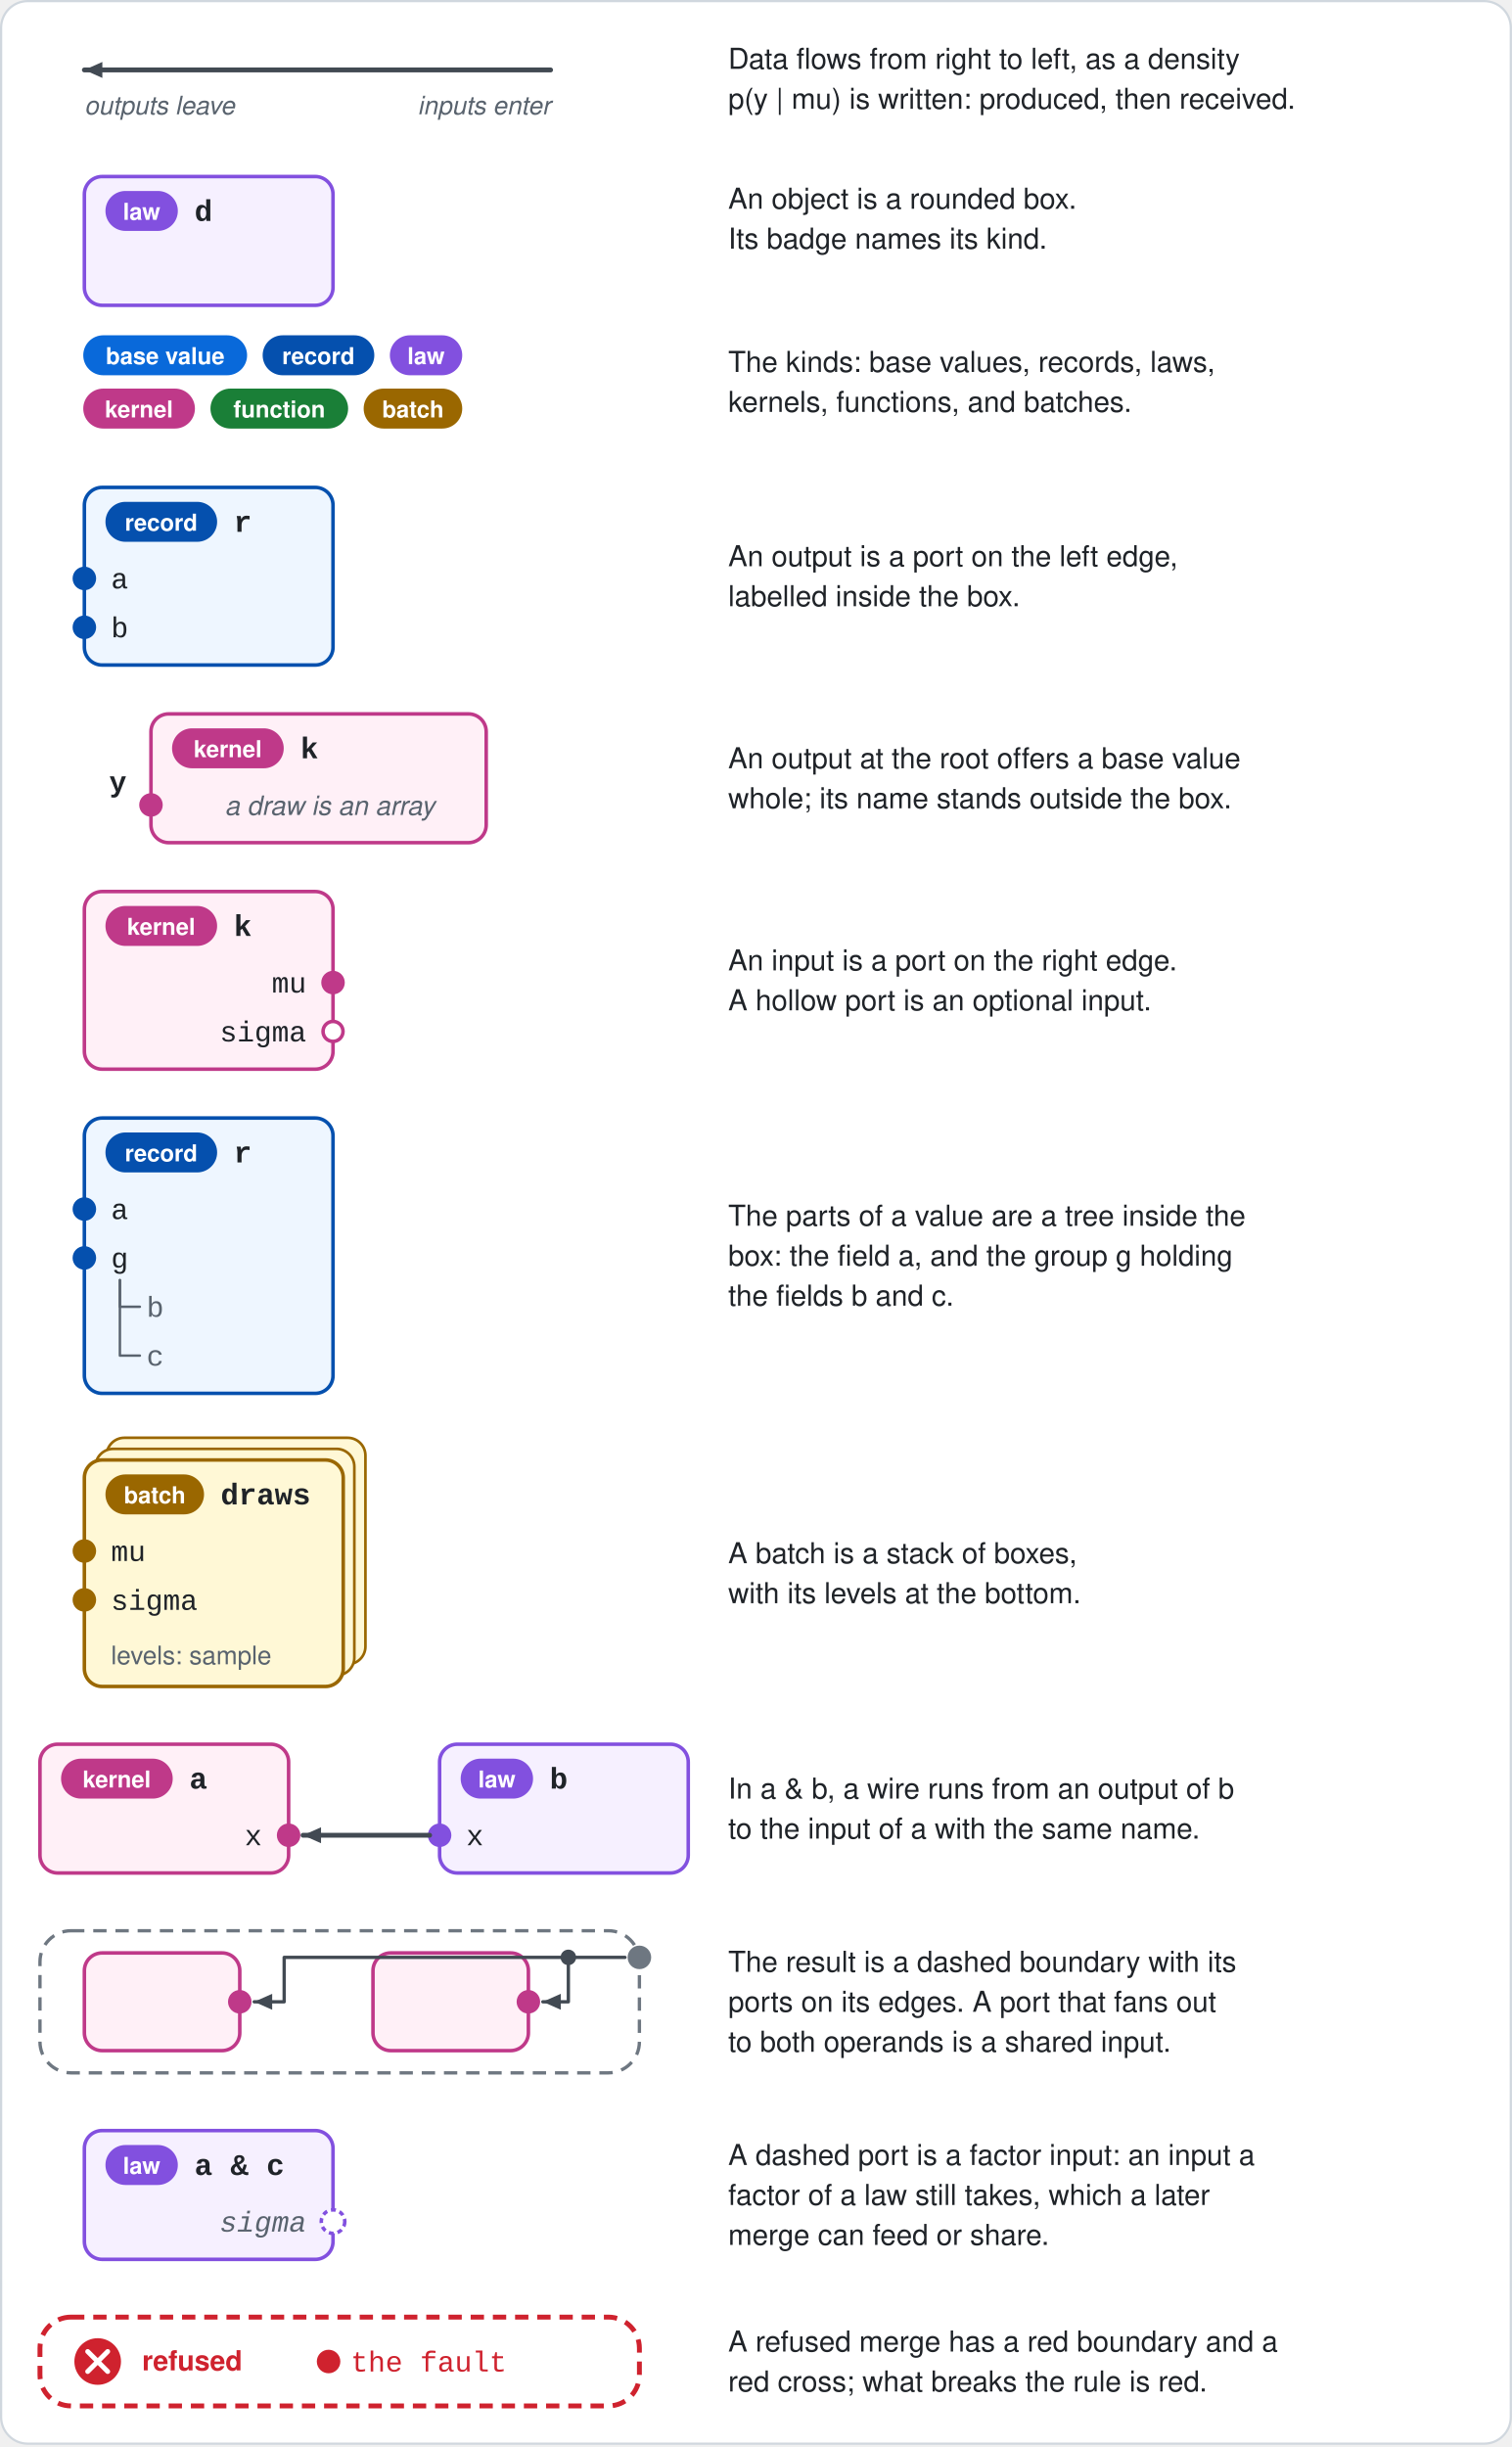
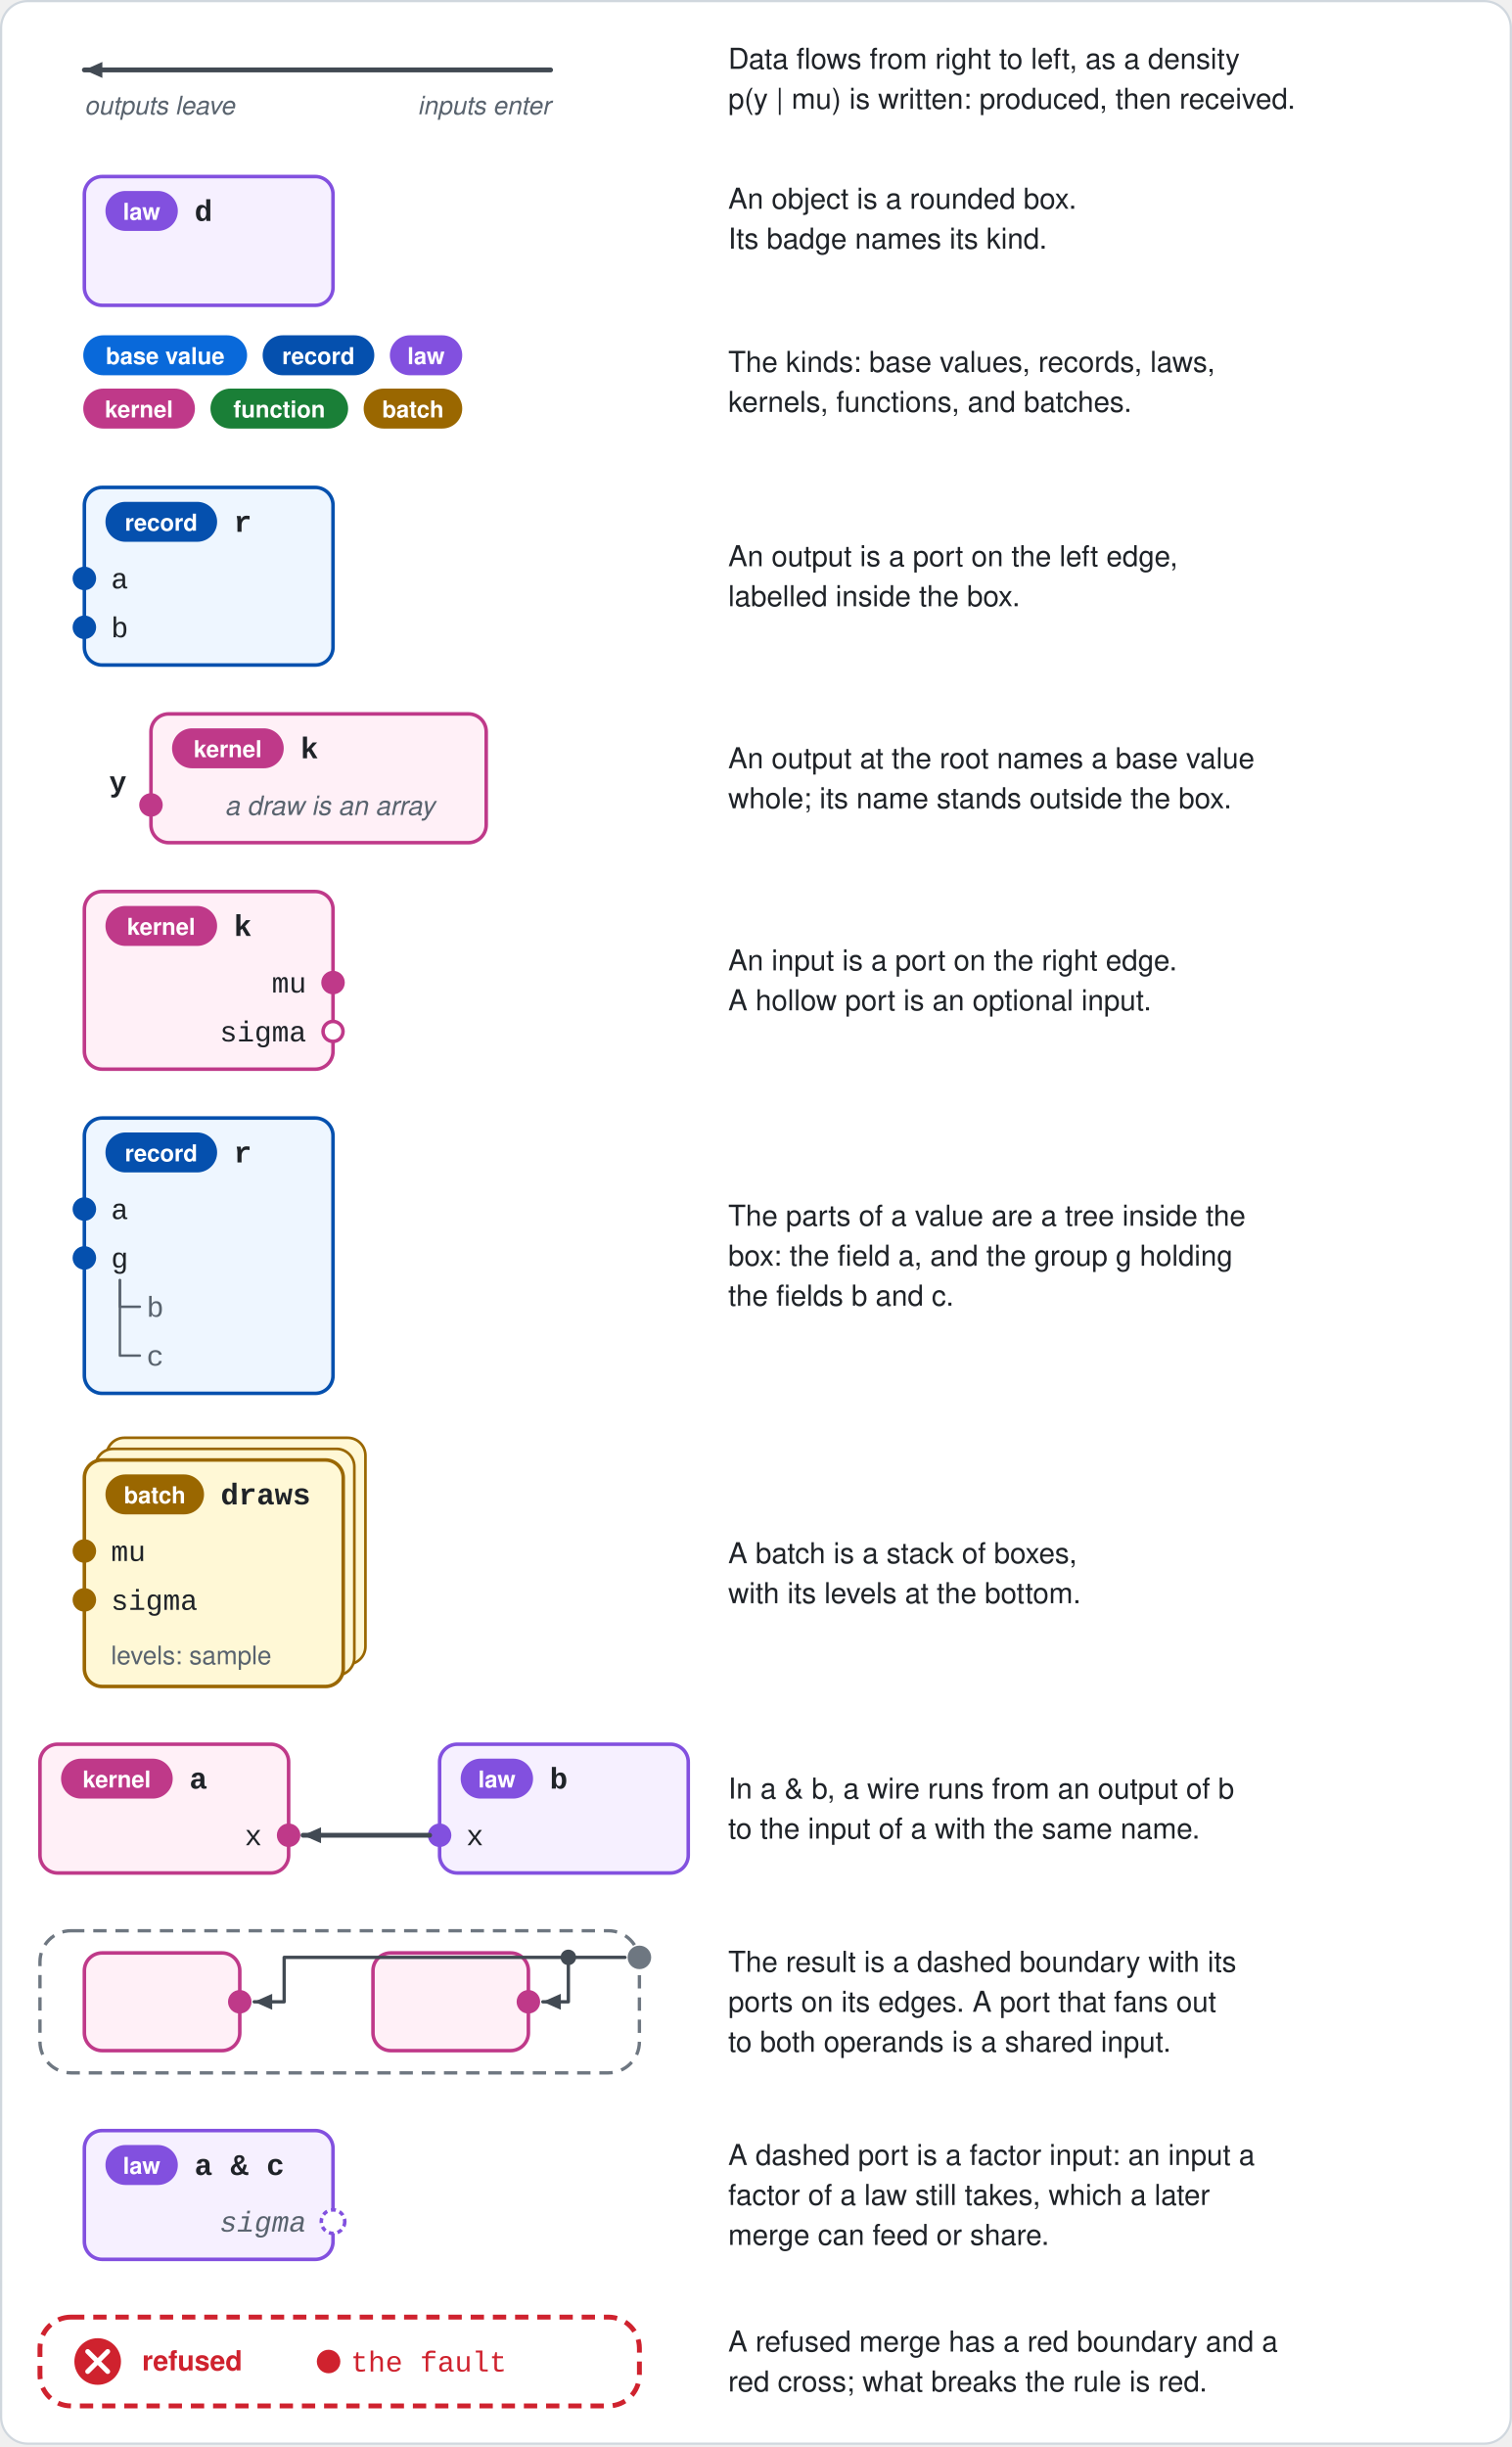
<svg xmlns="http://www.w3.org/2000/svg" width="681" height="1102" viewBox="0 0 681 1102" role="img">
  <defs>
    <marker id="arrow" viewBox="0 0 10 10" refX="9" refY="5" markerWidth="9" markerHeight="9" markerUnits="userSpaceOnUse" orient="auto-start-reverse">
      <path d="M 0 1 L 9 5 L 0 9 z" fill="#424a53" />
    </marker>
    <marker id="arrow-fault" viewBox="0 0 10 10" refX="9" refY="5" markerWidth="9" markerHeight="9" markerUnits="userSpaceOnUse" orient="auto-start-reverse">
      <path d="M 0 1 L 9 5 L 0 9 z" fill="#cf222e" />
    </marker>
  </defs>
  <rect x="0.5" y="0.5" width="680" height="1100" rx="12" fill="#ffffff" stroke="#d0d7de" />
  <g transform="translate(-2.0,15.5)">
    <path d="M 250.0,16.0 L 40.0,16.0" fill="none" stroke="#424a53" stroke-width="2.2" stroke-linejoin="round" stroke-linecap="round" marker-end="url(#arrow)" />
    <text x="250.0" y="36.0" font-family="-apple-system, BlinkMacSystemFont, 'Segoe UI', Helvetica, Arial, sans-serif" font-size="11.5" font-weight="normal" fill="#59636e" text-anchor="end" font-style="italic">inputs enter</text>
    <text x="40.0" y="36.0" font-family="-apple-system, BlinkMacSystemFont, 'Segoe UI', Helvetica, Arial, sans-serif" font-size="11.5" font-weight="normal" fill="#59636e" text-anchor="start" font-style="italic">outputs leave</text>
    <text x="330.0" y="15.5" font-family="-apple-system, BlinkMacSystemFont, 'Segoe UI', Helvetica, Arial, sans-serif" font-size="13" font-weight="normal" fill="#1f2328" text-anchor="start">Data flows from right to left, as a density</text>
    <text x="330.0" y="33.5" font-family="-apple-system, BlinkMacSystemFont, 'Segoe UI', Helvetica, Arial, sans-serif" font-size="13" font-weight="normal" fill="#1f2328" text-anchor="start">p(y | mu) is written: produced, then received.</text>
    <rect x="40.0" y="64.0" width="112.0" height="58.0" rx="8" fill="#f6f0ff" stroke="#8250df" stroke-width="1.6" />
    <rect x="50.0" y="71.0" width="31.6" height="17.0" rx="8.5" fill="#8250df" stroke="#8250df" stroke-width="1" />
    <text x="65.8" y="83.5" font-family="-apple-system, BlinkMacSystemFont, 'Segoe UI', Helvetica, Arial, sans-serif" font-size="10.5" font-weight="bold" fill="#ffffff" text-anchor="middle">law</text>
    <text x="89.6" y="84.0" font-family="ui-monospace, SFMono-Regular, Menlo, Consolas, 'Liberation Mono', monospace" font-size="13.5" font-weight="bold" fill="#1f2328" text-anchor="start">d</text>
    <text x="330.0" y="78.5" font-family="-apple-system, BlinkMacSystemFont, 'Segoe UI', Helvetica, Arial, sans-serif" font-size="13" font-weight="normal" fill="#1f2328" text-anchor="start">An object is a rounded box.</text>
    <text x="330.0" y="96.5" font-family="-apple-system, BlinkMacSystemFont, 'Segoe UI', Helvetica, Arial, sans-serif" font-size="13" font-weight="normal" fill="#1f2328" text-anchor="start">Its badge names its kind.</text>
    <rect x="40.0" y="136.0" width="72.8" height="17.0" rx="8.5" fill="#0969da" stroke="#0969da" stroke-width="1" />
    <text x="76.4" y="148.5" font-family="-apple-system, BlinkMacSystemFont, 'Segoe UI', Helvetica, Arial, sans-serif" font-size="10.5" font-weight="bold" fill="#ffffff" text-anchor="middle">base value</text>
    <rect x="120.8" y="136.0" width="49.3" height="17.0" rx="8.5" fill="#0550ae" stroke="#0550ae" stroke-width="1" />
    <text x="145.4" y="148.5" font-family="-apple-system, BlinkMacSystemFont, 'Segoe UI', Helvetica, Arial, sans-serif" font-size="10.5" font-weight="bold" fill="#ffffff" text-anchor="middle">record</text>
    <rect x="178.1" y="136.0" width="31.6" height="17.0" rx="8.5" fill="#8250df" stroke="#8250df" stroke-width="1" />
    <text x="193.9" y="148.5" font-family="-apple-system, BlinkMacSystemFont, 'Segoe UI', Helvetica, Arial, sans-serif" font-size="10.5" font-weight="bold" fill="#ffffff" text-anchor="middle">law</text>
    <rect x="40.0" y="160.0" width="49.3" height="17.0" rx="8.5" fill="#bf3989" stroke="#bf3989" stroke-width="1" />
    <text x="64.6" y="172.5" font-family="-apple-system, BlinkMacSystemFont, 'Segoe UI', Helvetica, Arial, sans-serif" font-size="10.5" font-weight="bold" fill="#ffffff" text-anchor="middle">kernel</text>
    <rect x="97.3" y="160.0" width="61.0" height="17.0" rx="8.5" fill="#1a7f37" stroke="#1a7f37" stroke-width="1" />
    <text x="127.8" y="172.5" font-family="-apple-system, BlinkMacSystemFont, 'Segoe UI', Helvetica, Arial, sans-serif" font-size="10.5" font-weight="bold" fill="#ffffff" text-anchor="middle">function</text>
    <rect x="166.3" y="160.0" width="43.4" height="17.0" rx="8.5" fill="#9a6700" stroke="#9a6700" stroke-width="1" />
    <text x="188.0" y="172.5" font-family="-apple-system, BlinkMacSystemFont, 'Segoe UI', Helvetica, Arial, sans-serif" font-size="10.5" font-weight="bold" fill="#ffffff" text-anchor="middle">batch</text>
    <text x="330.0" y="152.0" font-family="-apple-system, BlinkMacSystemFont, 'Segoe UI', Helvetica, Arial, sans-serif" font-size="13" font-weight="normal" fill="#1f2328" text-anchor="start">The kinds: base values, records, laws,</text>
    <text x="330.0" y="170.0" font-family="-apple-system, BlinkMacSystemFont, 'Segoe UI', Helvetica, Arial, sans-serif" font-size="13" font-weight="normal" fill="#1f2328" text-anchor="start">kernels, functions, and batches.</text>
    <rect x="40.0" y="204.0" width="112.0" height="80.0" rx="8" fill="#eef6ff" stroke="#0550ae" stroke-width="1.6" />
    <rect x="50.0" y="211.0" width="49.3" height="17.0" rx="8.5" fill="#0550ae" stroke="#0550ae" stroke-width="1" />
    <text x="74.6" y="223.5" font-family="-apple-system, BlinkMacSystemFont, 'Segoe UI', Helvetica, Arial, sans-serif" font-size="10.5" font-weight="bold" fill="#ffffff" text-anchor="middle">record</text>
    <text x="107.3" y="224.0" font-family="ui-monospace, SFMono-Regular, Menlo, Consolas, 'Liberation Mono', monospace" font-size="13.5" font-weight="bold" fill="#1f2328" text-anchor="start">r</text>
    <text x="52.0" y="249.5" font-family="ui-monospace, SFMono-Regular, Menlo, Consolas, 'Liberation Mono', monospace" font-size="13" font-weight="normal" fill="#1f2328" text-anchor="start">a</text>
    <text x="52.0" y="271.5" font-family="ui-monospace, SFMono-Regular, Menlo, Consolas, 'Liberation Mono', monospace" font-size="13" font-weight="normal" fill="#1f2328" text-anchor="start">b</text>
    <circle cx="40.0" cy="245.0" r="4.5" fill="#0550ae" stroke="#0550ae" stroke-width="1.6" />
    <circle cx="40.0" cy="267.0" r="4.5" fill="#0550ae" stroke="#0550ae" stroke-width="1.6" />
    <text x="330.0" y="239.5" font-family="-apple-system, BlinkMacSystemFont, 'Segoe UI', Helvetica, Arial, sans-serif" font-size="13" font-weight="normal" fill="#1f2328" text-anchor="start">An output is a port on the left edge,</text>
    <text x="330.0" y="257.5" font-family="-apple-system, BlinkMacSystemFont, 'Segoe UI', Helvetica, Arial, sans-serif" font-size="13" font-weight="normal" fill="#1f2328" text-anchor="start">labelled inside the box.</text>
    <rect x="70.0" y="306.0" width="151.0" height="58.0" rx="8" fill="#fff0f7" stroke="#bf3989" stroke-width="1.6" />
    <rect x="80.0" y="313.0" width="49.3" height="17.0" rx="8.5" fill="#bf3989" stroke="#bf3989" stroke-width="1" />
    <text x="104.6" y="325.5" font-family="-apple-system, BlinkMacSystemFont, 'Segoe UI', Helvetica, Arial, sans-serif" font-size="10.5" font-weight="bold" fill="#ffffff" text-anchor="middle">kernel</text>
    <text x="137.3" y="326.0" font-family="ui-monospace, SFMono-Regular, Menlo, Consolas, 'Liberation Mono', monospace" font-size="13.5" font-weight="bold" fill="#1f2328" text-anchor="start">k</text>
    <text x="59.0" y="341.0" font-family="ui-monospace, SFMono-Regular, Menlo, Consolas, 'Liberation Mono', monospace" font-size="13" font-weight="bold" fill="#1f2328" text-anchor="end">y</text>
    <text x="150.5" y="351.5" font-family="-apple-system, BlinkMacSystemFont, 'Segoe UI', Helvetica, Arial, sans-serif" font-size="12" font-weight="normal" fill="#59636e" text-anchor="middle" font-style="italic">a draw is an array</text>
    <circle cx="70.0" cy="347.0" r="4.5" fill="#bf3989" stroke="#bf3989" stroke-width="1.6" />
-     <text x="330.0" y="330.5" font-family="-apple-system, BlinkMacSystemFont, 'Segoe UI', Helvetica, Arial, sans-serif" font-size="13" font-weight="normal" fill="#1f2328" text-anchor="start">An output at the root offers a base value</text>
+     <text x="330.0" y="330.5" font-family="-apple-system, BlinkMacSystemFont, 'Segoe UI', Helvetica, Arial, sans-serif" font-size="13" font-weight="normal" fill="#1f2328" text-anchor="start">An output at the root names a base value</text>
    <text x="330.0" y="348.5" font-family="-apple-system, BlinkMacSystemFont, 'Segoe UI', Helvetica, Arial, sans-serif" font-size="13" font-weight="normal" fill="#1f2328" text-anchor="start">whole; its name stands outside the box.</text>
    <rect x="40.0" y="386.0" width="112.0" height="80.0" rx="8" fill="#fff0f7" stroke="#bf3989" stroke-width="1.6" />
    <rect x="50.0" y="393.0" width="49.3" height="17.0" rx="8.5" fill="#bf3989" stroke="#bf3989" stroke-width="1" />
    <text x="74.6" y="405.5" font-family="-apple-system, BlinkMacSystemFont, 'Segoe UI', Helvetica, Arial, sans-serif" font-size="10.5" font-weight="bold" fill="#ffffff" text-anchor="middle">kernel</text>
    <text x="107.3" y="406.0" font-family="ui-monospace, SFMono-Regular, Menlo, Consolas, 'Liberation Mono', monospace" font-size="13.5" font-weight="bold" fill="#1f2328" text-anchor="start">k</text>
    <text x="140.0" y="431.5" font-family="ui-monospace, SFMono-Regular, Menlo, Consolas, 'Liberation Mono', monospace" font-size="13" font-weight="normal" fill="#1f2328" text-anchor="end">mu</text>
    <text x="140.0" y="453.5" font-family="ui-monospace, SFMono-Regular, Menlo, Consolas, 'Liberation Mono', monospace" font-size="13" font-weight="normal" fill="#1f2328" text-anchor="end">sigma</text>
    <circle cx="152.0" cy="427.0" r="4.5" fill="#bf3989" stroke="#bf3989" stroke-width="1.6" />
    <circle cx="152.0" cy="449.0" r="4.5" fill="#ffffff" stroke="#bf3989" stroke-width="1.6" />
    <text x="330.0" y="421.5" font-family="-apple-system, BlinkMacSystemFont, 'Segoe UI', Helvetica, Arial, sans-serif" font-size="13" font-weight="normal" fill="#1f2328" text-anchor="start">An input is a port on the right edge.</text>
    <text x="330.0" y="439.5" font-family="-apple-system, BlinkMacSystemFont, 'Segoe UI', Helvetica, Arial, sans-serif" font-size="13" font-weight="normal" fill="#1f2328" text-anchor="start">A hollow port is an optional input.</text>
    <rect x="40.0" y="488.0" width="112.0" height="124.0" rx="8" fill="#eef6ff" stroke="#0550ae" stroke-width="1.6" />
    <rect x="50.0" y="495.0" width="49.3" height="17.0" rx="8.5" fill="#0550ae" stroke="#0550ae" stroke-width="1" />
    <text x="74.6" y="507.5" font-family="-apple-system, BlinkMacSystemFont, 'Segoe UI', Helvetica, Arial, sans-serif" font-size="10.5" font-weight="bold" fill="#ffffff" text-anchor="middle">record</text>
    <text x="107.3" y="508.0" font-family="ui-monospace, SFMono-Regular, Menlo, Consolas, 'Liberation Mono', monospace" font-size="13.5" font-weight="bold" fill="#1f2328" text-anchor="start">r</text>
    <text x="52.0" y="533.5" font-family="ui-monospace, SFMono-Regular, Menlo, Consolas, 'Liberation Mono', monospace" font-size="13" font-weight="normal" fill="#1f2328" text-anchor="start">a</text>
    <text x="52.0" y="555.5" font-family="ui-monospace, SFMono-Regular, Menlo, Consolas, 'Liberation Mono', monospace" font-size="13" font-weight="normal" fill="#1f2328" text-anchor="start">g</text>
    <text x="68.0" y="577.5" font-family="ui-monospace, SFMono-Regular, Menlo, Consolas, 'Liberation Mono', monospace" font-size="13" font-weight="normal" fill="#59636e" text-anchor="start">b</text>
    <text x="68.0" y="599.5" font-family="ui-monospace, SFMono-Regular, Menlo, Consolas, 'Liberation Mono', monospace" font-size="13" font-weight="normal" fill="#59636e" text-anchor="start">c</text>
    <path d="M 56.0,561.0 L 56.0,573.0 L 65.0,573.0" fill="none" stroke="#59636e" stroke-width="1.1" stroke-linejoin="round" stroke-linecap="round" />
    <path d="M 56.0,561.0 L 56.0,595.0 L 65.0,595.0" fill="none" stroke="#59636e" stroke-width="1.1" stroke-linejoin="round" stroke-linecap="round" />
    <circle cx="40.0" cy="529.0" r="4.5" fill="#0550ae" stroke="#0550ae" stroke-width="1.6" />
    <circle cx="40.0" cy="551.0" r="4.5" fill="#0550ae" stroke="#0550ae" stroke-width="1.6" />
    <text x="330.0" y="536.5" font-family="-apple-system, BlinkMacSystemFont, 'Segoe UI', Helvetica, Arial, sans-serif" font-size="13" font-weight="normal" fill="#1f2328" text-anchor="start">The parts of a value are a tree inside the</text>
    <text x="330.0" y="554.5" font-family="-apple-system, BlinkMacSystemFont, 'Segoe UI', Helvetica, Arial, sans-serif" font-size="13" font-weight="normal" fill="#1f2328" text-anchor="start">box: the field a, and the group g holding</text>
    <text x="330.0" y="572.5" font-family="-apple-system, BlinkMacSystemFont, 'Segoe UI', Helvetica, Arial, sans-serif" font-size="13" font-weight="normal" fill="#1f2328" text-anchor="start">the fields b and c.</text>
    <rect x="50.0" y="632.0" width="116.6" height="102.0" rx="8" fill="#fff8d6" stroke="#9a6700" stroke-width="1.2" />
    <rect x="45.0" y="637.0" width="116.6" height="102.0" rx="8" fill="#fff8d6" stroke="#9a6700" stroke-width="1.2" />
    <rect x="40.0" y="642.0" width="116.6" height="102.0" rx="8" fill="#fff8d6" stroke="#9a6700" stroke-width="1.6" />
    <rect x="50.0" y="649.0" width="43.4" height="17.0" rx="8.5" fill="#9a6700" stroke="#9a6700" stroke-width="1" />
    <text x="71.7" y="661.5" font-family="-apple-system, BlinkMacSystemFont, 'Segoe UI', Helvetica, Arial, sans-serif" font-size="10.5" font-weight="bold" fill="#ffffff" text-anchor="middle">batch</text>
    <text x="101.4" y="662.0" font-family="ui-monospace, SFMono-Regular, Menlo, Consolas, 'Liberation Mono', monospace" font-size="13.5" font-weight="bold" fill="#1f2328" text-anchor="start">draws</text>
    <text x="52.0" y="687.5" font-family="ui-monospace, SFMono-Regular, Menlo, Consolas, 'Liberation Mono', monospace" font-size="13" font-weight="normal" fill="#1f2328" text-anchor="start">mu</text>
    <text x="52.0" y="709.5" font-family="ui-monospace, SFMono-Regular, Menlo, Consolas, 'Liberation Mono', monospace" font-size="13" font-weight="normal" fill="#1f2328" text-anchor="start">sigma</text>
    <text x="52.0" y="734.0" font-family="-apple-system, BlinkMacSystemFont, 'Segoe UI', Helvetica, Arial, sans-serif" font-size="11.5" font-weight="normal" fill="#59636e" text-anchor="start">levels: sample</text>
    <circle cx="40.0" cy="683.0" r="4.5" fill="#9a6700" stroke="#9a6700" stroke-width="1.6" />
    <circle cx="40.0" cy="705.0" r="4.5" fill="#9a6700" stroke="#9a6700" stroke-width="1.6" />
    <text x="330.0" y="688.5" font-family="-apple-system, BlinkMacSystemFont, 'Segoe UI', Helvetica, Arial, sans-serif" font-size="13" font-weight="normal" fill="#1f2328" text-anchor="start">A batch is a stack of boxes,</text>
    <text x="330.0" y="706.5" font-family="-apple-system, BlinkMacSystemFont, 'Segoe UI', Helvetica, Arial, sans-serif" font-size="13" font-weight="normal" fill="#1f2328" text-anchor="start">with its levels at the bottom.</text>
    <rect x="20.0" y="770.0" width="112.0" height="58.0" rx="8" fill="#fff0f7" stroke="#bf3989" stroke-width="1.6" />
    <rect x="30.0" y="777.0" width="49.3" height="17.0" rx="8.5" fill="#bf3989" stroke="#bf3989" stroke-width="1" />
    <text x="54.6" y="789.5" font-family="-apple-system, BlinkMacSystemFont, 'Segoe UI', Helvetica, Arial, sans-serif" font-size="10.5" font-weight="bold" fill="#ffffff" text-anchor="middle">kernel</text>
    <text x="87.3" y="790.0" font-family="ui-monospace, SFMono-Regular, Menlo, Consolas, 'Liberation Mono', monospace" font-size="13.5" font-weight="bold" fill="#1f2328" text-anchor="start">a</text>
    <text x="120.0" y="815.5" font-family="ui-monospace, SFMono-Regular, Menlo, Consolas, 'Liberation Mono', monospace" font-size="13" font-weight="normal" fill="#1f2328" text-anchor="end">x</text>
    <circle cx="132.0" cy="811.0" r="4.5" fill="#bf3989" stroke="#bf3989" stroke-width="1.6" />
    <rect x="200.0" y="770.0" width="112.0" height="58.0" rx="8" fill="#f6f0ff" stroke="#8250df" stroke-width="1.6" />
    <rect x="210.0" y="777.0" width="31.6" height="17.0" rx="8.5" fill="#8250df" stroke="#8250df" stroke-width="1" />
    <text x="225.8" y="789.5" font-family="-apple-system, BlinkMacSystemFont, 'Segoe UI', Helvetica, Arial, sans-serif" font-size="10.5" font-weight="bold" fill="#ffffff" text-anchor="middle">law</text>
    <text x="249.6" y="790.0" font-family="ui-monospace, SFMono-Regular, Menlo, Consolas, 'Liberation Mono', monospace" font-size="13.5" font-weight="bold" fill="#1f2328" text-anchor="start">b</text>
    <text x="212.0" y="815.5" font-family="ui-monospace, SFMono-Regular, Menlo, Consolas, 'Liberation Mono', monospace" font-size="13" font-weight="normal" fill="#1f2328" text-anchor="start">x</text>
    <circle cx="200.0" cy="811.0" r="4.5" fill="#8250df" stroke="#8250df" stroke-width="1.6" />
    <path d="M 195.5,811.0 L 138.5,811.0" fill="none" stroke="#424a53" stroke-width="2.2" stroke-linejoin="round" stroke-linecap="round" marker-end="url(#arrow)" />
    <text x="330.0" y="794.5" font-family="-apple-system, BlinkMacSystemFont, 'Segoe UI', Helvetica, Arial, sans-serif" font-size="13" font-weight="normal" fill="#1f2328" text-anchor="start">In a &amp; b, a wire runs from an output of b</text>
    <text x="330.0" y="812.5" font-family="-apple-system, BlinkMacSystemFont, 'Segoe UI', Helvetica, Arial, sans-serif" font-size="13" font-weight="normal" fill="#1f2328" text-anchor="start">to the input of a with the same name.</text>
    <rect x="20.0" y="854.0" width="270.0" height="64.0" rx="14" fill="none" stroke="#6e7781" stroke-width="1.5" stroke-dasharray="6 4" />
    <rect x="40.0" y="864.0" width="70.0" height="44.0" rx="8" fill="#fff0f7" stroke="#bf3989" stroke-width="1.6" />
    <circle cx="110.0" cy="886.0" r="4.5" fill="#bf3989" stroke="#bf3989" stroke-width="1.6" />
    <rect x="170.0" y="864.0" width="70.0" height="44.0" rx="8" fill="#fff0f7" stroke="#bf3989" stroke-width="1.6" />
    <circle cx="240.0" cy="886.0" r="4.5" fill="#bf3989" stroke="#bf3989" stroke-width="1.6" />
    <path d="M 283.5,866.0 L 130.0,866.0 L 130.0,886.0 L 116.5,886.0" fill="none" stroke="#424a53" stroke-width="1.5" stroke-linejoin="round" stroke-linecap="round" marker-end="url(#arrow)" />
    <path d="M 258.0,866.0 L 258.0,886.0 L 246.5,886.0" fill="none" stroke="#424a53" stroke-width="1.5" stroke-linejoin="round" stroke-linecap="round" marker-end="url(#arrow)" />
    <circle cx="258.0" cy="866.0" r="3" fill="#424a53" stroke="#424a53" stroke-width="1" />
    <circle cx="290.0" cy="866.0" r="4.5" fill="#6e7781" stroke="#6e7781" stroke-width="1.6" />
    <text x="330.0" y="872.5" font-family="-apple-system, BlinkMacSystemFont, 'Segoe UI', Helvetica, Arial, sans-serif" font-size="13" font-weight="normal" fill="#1f2328" text-anchor="start">The result is a dashed boundary with its</text>
    <text x="330.0" y="890.5" font-family="-apple-system, BlinkMacSystemFont, 'Segoe UI', Helvetica, Arial, sans-serif" font-size="13" font-weight="normal" fill="#1f2328" text-anchor="start">ports on its edges. A port that fans out</text>
    <text x="330.0" y="908.5" font-family="-apple-system, BlinkMacSystemFont, 'Segoe UI', Helvetica, Arial, sans-serif" font-size="13" font-weight="normal" fill="#1f2328" text-anchor="start">to both operands is a shared input.</text>
    <rect x="40.0" y="944.0" width="112.0" height="58.0" rx="8" fill="#f6f0ff" stroke="#8250df" stroke-width="1.6" />
    <rect x="50.0" y="951.0" width="31.6" height="17.0" rx="8.5" fill="#8250df" stroke="#8250df" stroke-width="1" />
    <text x="65.8" y="963.5" font-family="-apple-system, BlinkMacSystemFont, 'Segoe UI', Helvetica, Arial, sans-serif" font-size="10.5" font-weight="bold" fill="#ffffff" text-anchor="middle">law</text>
    <text x="89.6" y="964.0" font-family="ui-monospace, SFMono-Regular, Menlo, Consolas, 'Liberation Mono', monospace" font-size="13.5" font-weight="bold" fill="#1f2328" text-anchor="start">a &amp; c</text>
    <text x="140.0" y="989.5" font-family="ui-monospace, SFMono-Regular, Menlo, Consolas, 'Liberation Mono', monospace" font-size="13" font-weight="normal" fill="#59636e" text-anchor="end" font-style="italic">sigma</text>
    <circle cx="152.0" cy="985.0" r="5.3" fill="#ffffff" stroke="#8250df" stroke-width="1.6" stroke-dasharray="2.2 1.8" />
    <text x="330.0" y="959.5" font-family="-apple-system, BlinkMacSystemFont, 'Segoe UI', Helvetica, Arial, sans-serif" font-size="13" font-weight="normal" fill="#1f2328" text-anchor="start">A dashed port is a factor input: an input a</text>
    <text x="330.0" y="977.5" font-family="-apple-system, BlinkMacSystemFont, 'Segoe UI', Helvetica, Arial, sans-serif" font-size="13" font-weight="normal" fill="#1f2328" text-anchor="start">factor of a law still takes, which a later</text>
    <text x="330.0" y="995.5" font-family="-apple-system, BlinkMacSystemFont, 'Segoe UI', Helvetica, Arial, sans-serif" font-size="13" font-weight="normal" fill="#1f2328" text-anchor="start">merge can feed or share.</text>
    <rect x="20.0" y="1028.0" width="270.0" height="40.0" rx="14" fill="none" stroke="#cf222e" stroke-width="2.2" stroke-dasharray="6 4" />
    <circle cx="46.0" cy="1048.0" r="10" fill="#cf222e" stroke="#cf222e" stroke-width="1" />
    <path d="M 41.5,1052.5 L 50.5,1043.5" fill="none" stroke="#ffffff" stroke-width="2.2" stroke-linejoin="round" stroke-linecap="round" />
    <path d="M 41.5,1043.5 L 50.5,1052.5" fill="none" stroke="#ffffff" stroke-width="2.2" stroke-linejoin="round" stroke-linecap="round" />
    <text x="66.0" y="1052.0" font-family="-apple-system, BlinkMacSystemFont, 'Segoe UI', Helvetica, Arial, sans-serif" font-size="12.5" font-weight="bold" fill="#cf222e" text-anchor="start">refused</text>
    <circle cx="150.0" cy="1048.0" r="4.5" fill="#cf222e" stroke="#cf222e" stroke-width="1.6" />
    <text x="160.0" y="1052.5" font-family="ui-monospace, SFMono-Regular, Menlo, Consolas, 'Liberation Mono', monospace" font-size="13" font-weight="normal" fill="#cf222e" text-anchor="start">the fault</text>
    <text x="330.0" y="1043.5" font-family="-apple-system, BlinkMacSystemFont, 'Segoe UI', Helvetica, Arial, sans-serif" font-size="13" font-weight="normal" fill="#1f2328" text-anchor="start">A refused merge has a red boundary and a</text>
    <text x="330.0" y="1061.5" font-family="-apple-system, BlinkMacSystemFont, 'Segoe UI', Helvetica, Arial, sans-serif" font-size="13" font-weight="normal" fill="#1f2328" text-anchor="start">red cross; what breaks the rule is red.</text>
  </g>
</svg>
